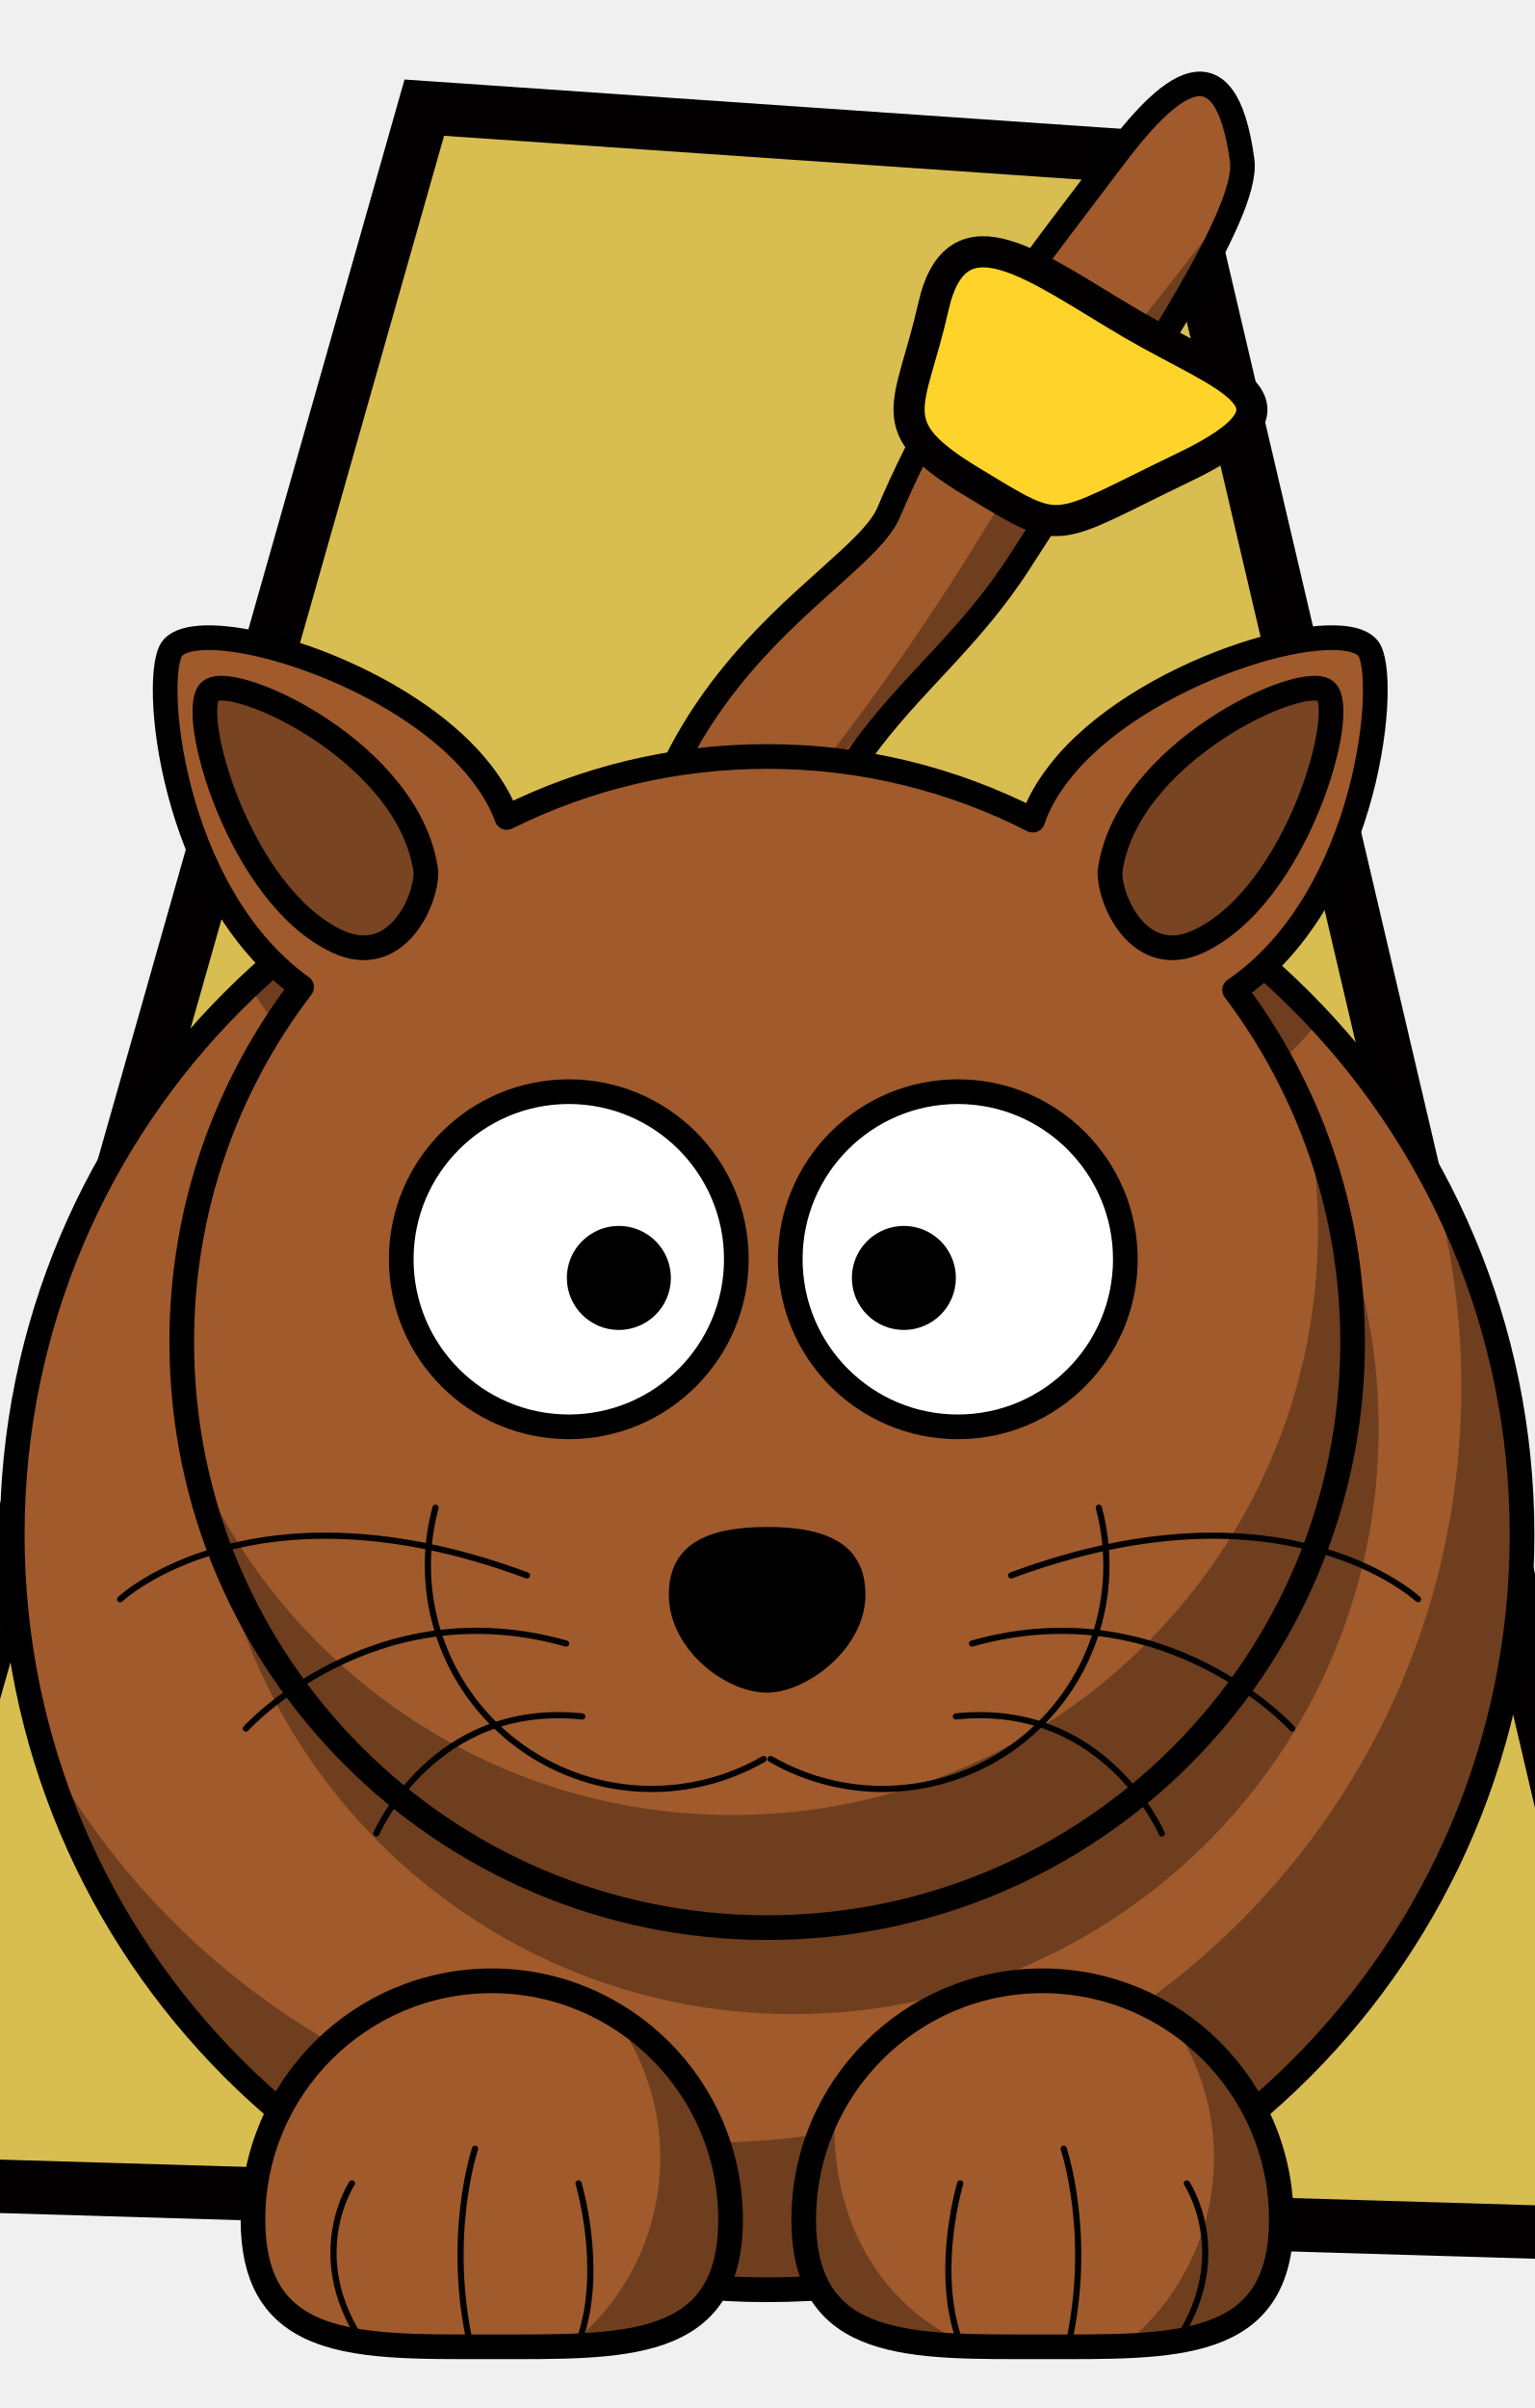
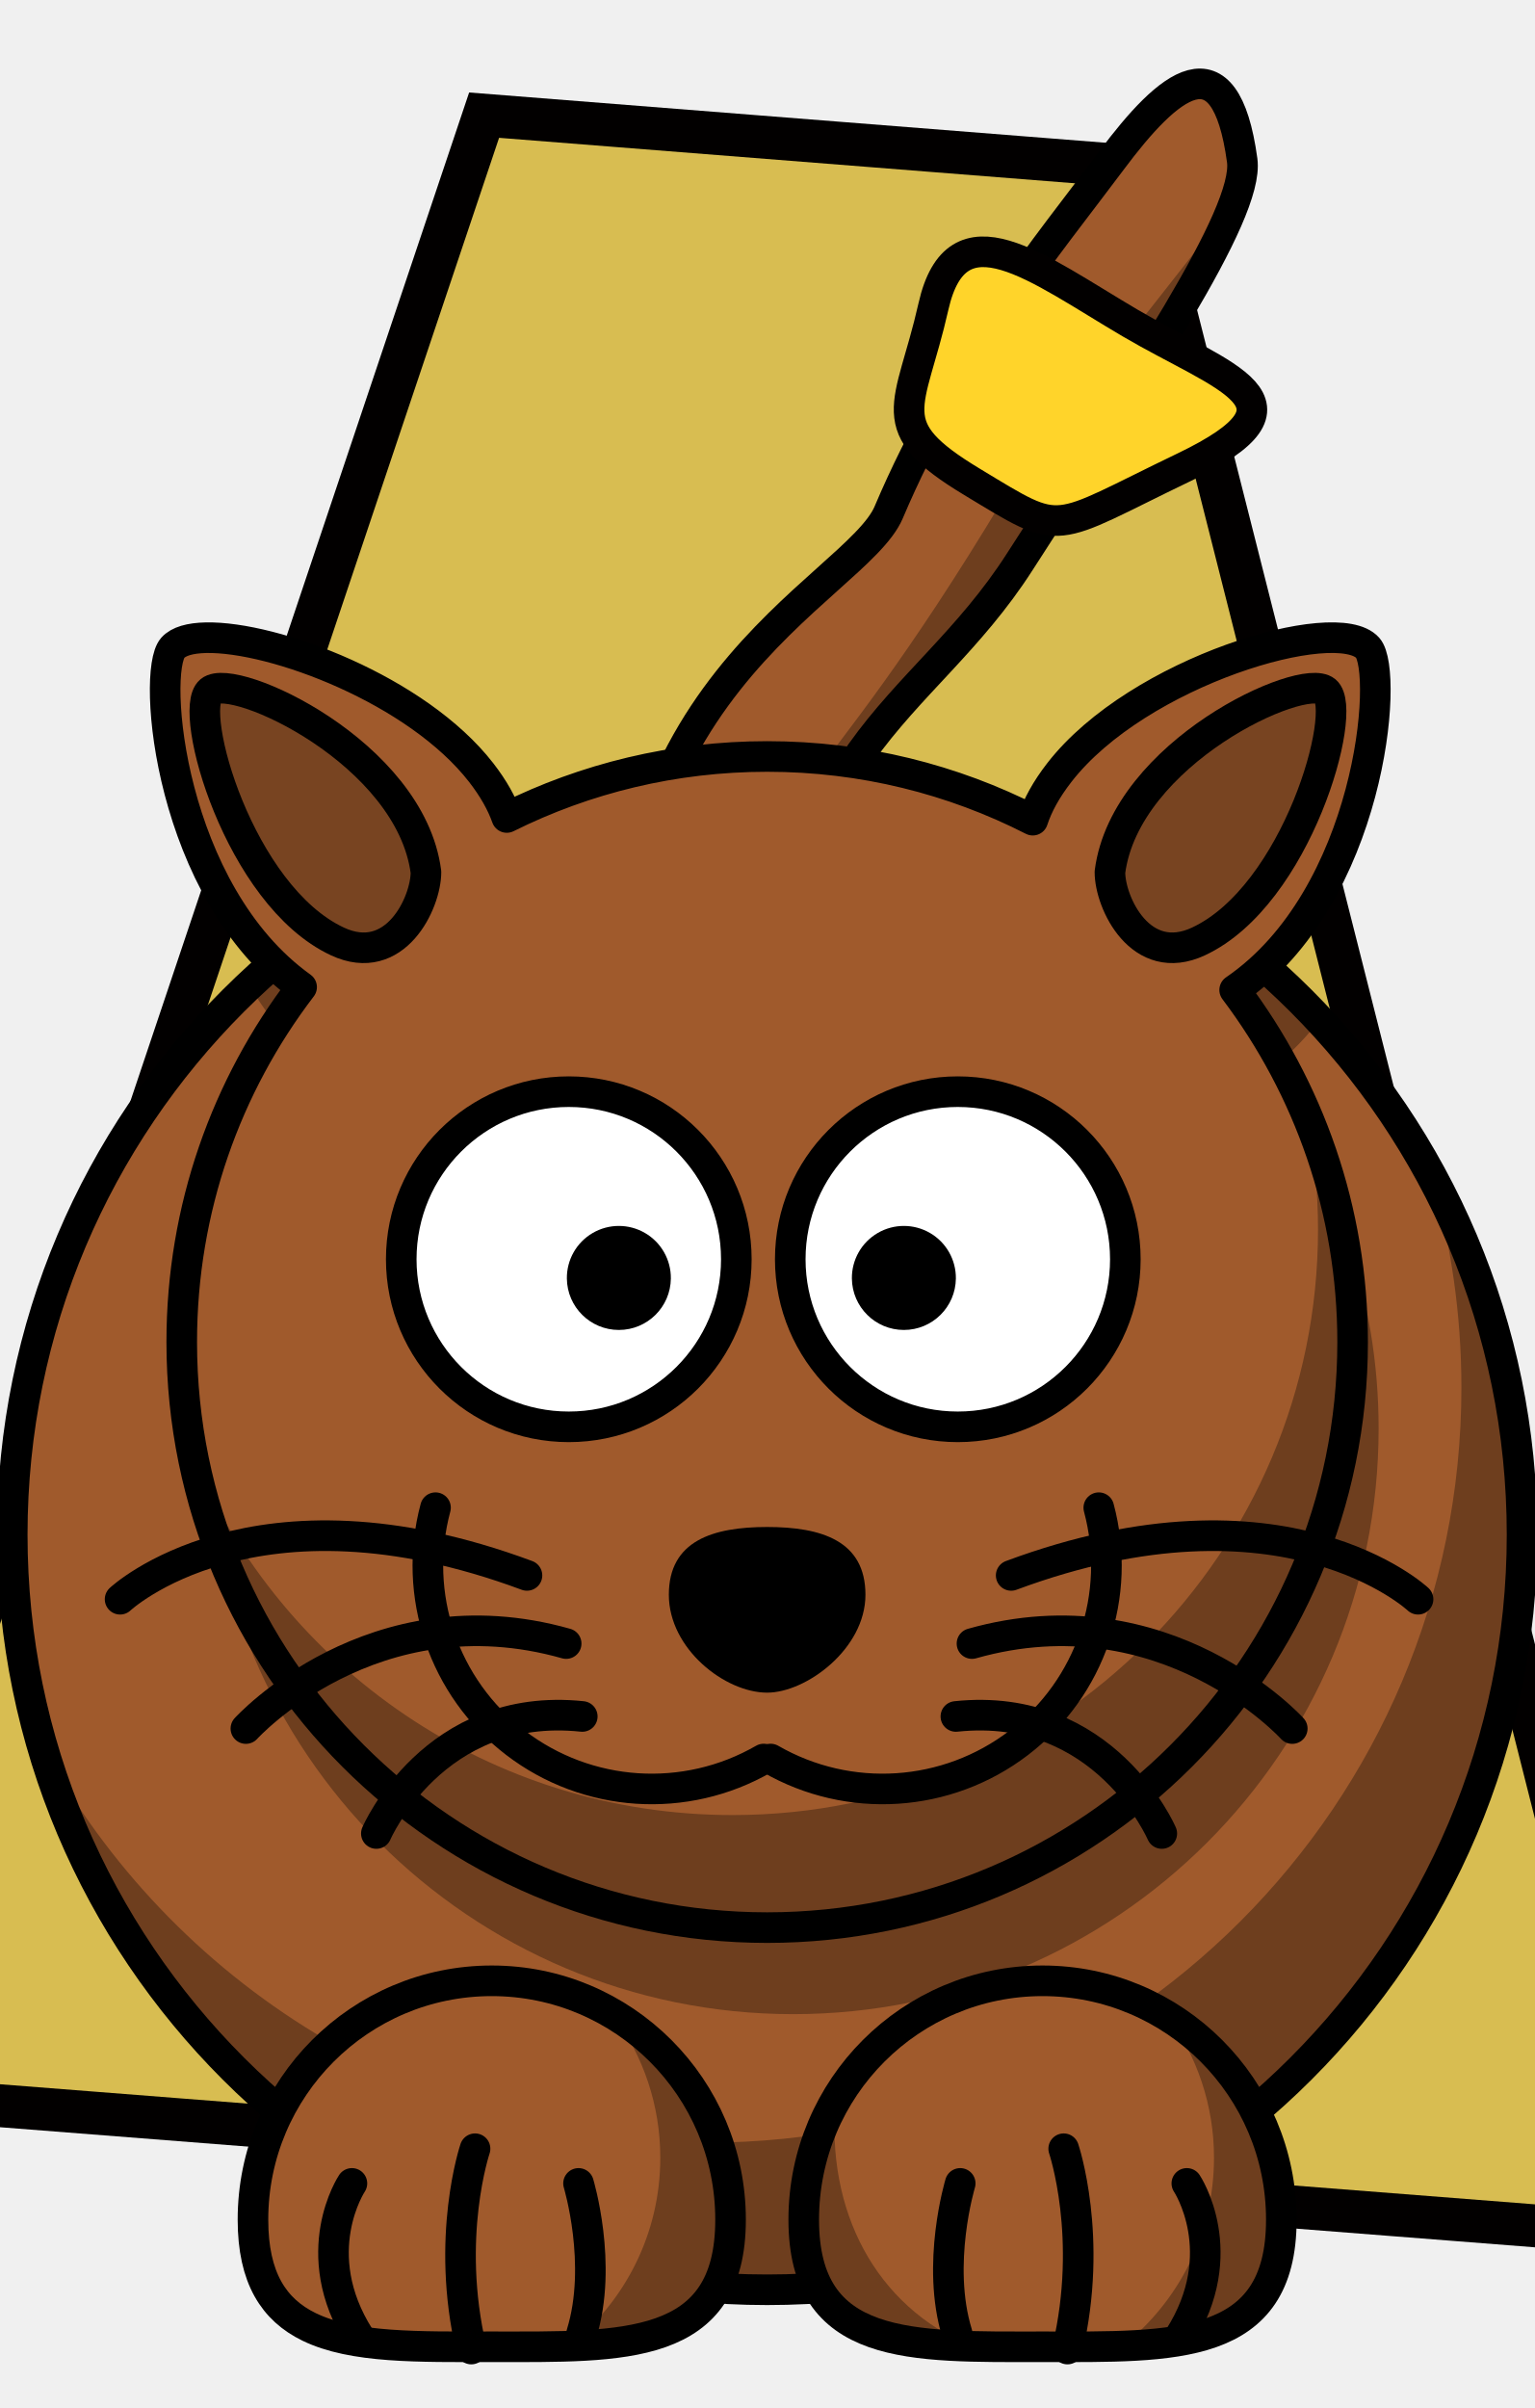
<svg xmlns="http://www.w3.org/2000/svg" version="1.0" width="250.772" height="393.489" id="svg2">
  <defs id="defs4" />
-   <path style="fill:#d8bd51;fill-opacity:1;stroke:#020000;stroke-width:8.73;stroke-miterlimit:4;stroke-opacity:1;stroke-dasharray:none" d="M 69.35,17.594 192.236,26.044 271.754,365.354 -26.919,356.463 z" id="rect4012" />
-   <g id="g3231" transform="translate(240.4695,-177.413)" style="stroke-width:1.008;stroke-miterlimit:4;stroke-dasharray:none">
-     <path d="m -136.625,354.303 c -9.443,-63.582 36.021,-80.434 41.41,-93.169 10.665,-25.2 26.361,-44.035 36.402,-57.485 9.316,-12.48 18.582,-20.454 21.372,-0.032 1.214,8.885 -17.211,35.763 -36.37,65.623 -16.342,25.469 -39.522,29.665 -39.522,83.804 1e-5,46.024 -22.033,1.259 -23.292,1.259 z" id="path3229-0" style="fill:#a05a2c;fill-opacity:1;fill-rule:evenodd;stroke:#000000;stroke-width:4.008;stroke-linecap:butt;stroke-linejoin:miter;stroke-miterlimit:4;stroke-opacity:1;stroke-dasharray:none" />
+   <path style="fill:#d8bd51;fill-opacity:1;stroke:#020000;stroke-width:7;stroke-miterlimit:4;stroke-opacity:1;stroke-dasharray:none" d="M 79.126,18.816 186.126,27.266 271.754,365.354 -29.363,341.798 z" id="rect4012" />
+   <g id="g3231" transform="translate(240.4695,-177.413)" style="stroke-width:5;stroke-miterlimit:4;stroke-dasharray:none">
+     <path d="m -136.625,354.303 c -9.443,-63.582 36.021,-80.434 41.41,-93.169 10.665,-25.2 26.361,-44.035 36.402,-57.485 9.316,-12.48 18.582,-20.454 21.372,-0.032 1.214,8.885 -17.211,35.763 -36.37,65.623 -16.342,25.469 -39.522,29.665 -39.522,83.804 1e-5,46.024 -22.033,1.259 -23.292,1.259 z" id="path3229-0" style="fill:#a05a2c;fill-opacity:1;fill-rule:evenodd;stroke:#000000;stroke-width:5;stroke-linecap:butt;stroke-linejoin:miter;stroke-miterlimit:4;stroke-opacity:1;stroke-dasharray:none" />
    <path d="m -39.955,211.84 c -17.269,22.425 -33.322,41.752 -36.472,47.001 -31.962,53.269 -39.429,46.402 -43.429,77.04 -2.42,18.54 -3.16,30.9 -7.562,28.719 6.792,9.204 11.301,14.087 15.062,-14.719 6.056,-46.38 -2.842,-36.296 10.628,-50.408 23.773,-24.907 68.516,-82.256 61.773,-87.634 z" id="path3334-4" style="fill:#000000;fill-opacity:0.314;fill-rule:evenodd;stroke:none" />
  </g>
-   <path style="fill:#a05a2c;fill-opacity:1;fill-rule:nonzero;stroke:#000000;stroke-width:4.032;stroke-linecap:round;stroke-linejoin:round;stroke-miterlimit:4;stroke-opacity:1;stroke-dasharray:none" id="path2383" d="m 248.772,250.783 a 123.386,123.386 0 1 1 -246.772,0 123.386,123.386 0 1 1 246.772,0 z" />
-   <g id="g3201" transform="translate(-879.596,381.6322)">
-     <path d="M 105.871,146.283 C 96.428,82.701 160.27,78.423 153.085,53.114 145.612,26.79 116.573,34.228 101.464,30.451 86.356,26.674 88.585,12.717 97.687,5.27 c 6.925,-5.666 63.548,-8.729 76.802,32.735 18.437,57.679 -45.326,52.88 -45.326,107.019 1e-5,46.024 -22.033,1.259 -23.292,1.259 z" id="path3229" style="fill:#a05a2c;fill-opacity:1;fill-rule:evenodd;stroke:#000000;stroke-width:4;stroke-linecap:butt;stroke-linejoin:miter;stroke-miterlimit:4;stroke-opacity:1;stroke-dasharray:none" />
-     <path d="m 159.08,15.535 c 3.32,4.186 6.042,9.138 7.906,14.969 18.437,57.679 -45.313,52.892 -45.312,107.031 1e-5,18.697 -3.66,22.4 -8.062,20.219 6.792,9.204 15.563,16.331 15.562,-12.719 -1e-5,-54.139 63.749,-49.352 45.312,-107.031 -3.13,-9.793 -8.664,-17.091 -15.406,-22.469 z m -68.156,6.406 c 1.117,3.776 4.393,6.966 10.531,8.5 10.768,2.692 28.618,-0.301 40.688,7.281 -10.616,-16.849 -34.839,-11.444 -48.188,-14.781 -1.112,-0.278 -2.103,-0.618 -3.031,-1 z" id="path3334" style="fill:#000000;fill-opacity:0.314;fill-rule:evenodd;stroke:none" />
-   </g>
+   <path style="fill:#a05a2c;fill-opacity:1;fill-rule:nonzero;stroke:#000000;stroke-width:5;stroke-linecap:round;stroke-linejoin:round;stroke-miterlimit:4;stroke-opacity:1;stroke-dasharray:none" id="path2383" d="m 248.772,250.783 a 123.386,123.386 0 1 1 -246.772,0 123.386,123.386 0 1 1 246.772,0 z" />
  <path style="fill:#000000;fill-opacity:0.314;fill-rule:nonzero;stroke:none" id="path3306" d="m 79.236,136.347 c -14.361,5.803 -27.382,14.23 -38.469,24.688 3.242,5.518 7.449,10.589 12.781,14.406 -12.298,16.098 -19.594,36.193 -19.594,58 -10e-6,52.819 42.868,95.688 95.688,95.688 52.819,1e-5 95.687,-42.868 95.688,-95.688 -1e-5,-21.6 -7.194,-41.511 -19.281,-57.531 3.723,-2.547 6.888,-5.693 9.594,-9.188 -10.566,-11.339 -23.219,-20.706 -37.375,-27.438 -0.304,0.361 -0.59,0.726 -0.875,1.094 -2.157,2.779 -3.554,5.361 -4.344,7.781 -13.035,-6.655 -27.776,-10.406 -43.406,-10.406 -15.285,1e-5 -29.742,3.586 -42.562,9.969 -0.813,-2.293 -2.162,-4.734 -4.188,-7.344 -1.084,-1.396 -2.323,-2.74 -3.656,-4.031 z" />
-   <path style="fill:#a05a2c;fill-opacity:1;fill-rule:nonzero;stroke:#000000;stroke-width:4.032;stroke-linecap:round;stroke-linejoin:round;stroke-miterlimit:4;stroke-opacity:1;stroke-dasharray:none" id="path2385" d="m 33.642,104.208 c -2.565,0.057 -4.46,0.587 -5.406,1.656 -3.487,3.939 -0.59,39.934 21.062,55.438 -12.298,16.098 -19.594,36.193 -19.594,58 0,52.819 42.868,95.688 95.688,95.688 52.819,0 95.687,-42.868 95.688,-95.688 0,-21.6 -7.194,-41.511 -19.281,-57.531 22.265,-15.232 25.273,-51.927 21.75,-55.906 -5.047,-5.701 -37.514,3.767 -50.406,20.375 -2.157,2.779 -3.554,5.361 -4.344,7.781 -13.035,-6.655 -27.776,-10.406 -43.406,-10.406 -15.285,0 -29.742,3.586 -42.562,9.969 -0.813,-2.293 -2.162,-4.734 -4.188,-7.344 -10.475,-13.494 -33.886,-22.278 -45,-22.031 z" />
+   <path style="fill:#a05a2c;fill-opacity:1;fill-rule:nonzero;stroke:#000000;stroke-width:5;stroke-linecap:round;stroke-linejoin:round;stroke-miterlimit:4;stroke-opacity:1;stroke-dasharray:none" id="path2385" d="m 33.642,104.208 c -2.565,0.057 -4.46,0.587 -5.406,1.656 -3.487,3.939 -0.59,39.934 21.062,55.438 -12.298,16.098 -19.594,36.193 -19.594,58 0,52.819 42.868,95.688 95.688,95.688 52.819,0 95.687,-42.868 95.688,-95.688 0,-21.6 -7.194,-41.511 -19.281,-57.531 22.265,-15.232 25.273,-51.927 21.75,-55.906 -5.047,-5.701 -37.514,3.767 -50.406,20.375 -2.157,2.779 -3.554,5.361 -4.344,7.781 -13.035,-6.655 -27.776,-10.406 -43.406,-10.406 -15.285,0 -29.742,3.586 -42.562,9.969 -0.813,-2.293 -2.162,-4.734 -4.188,-7.344 -10.475,-13.494 -33.886,-22.278 -45,-22.031 z" />
  <path style="fill:#000000;fill-opacity:0.314;fill-rule:nonzero;stroke:none" id="path3293" d="m 213.58,182.222 c 1.203,6.045 1.844,12.289 1.844,18.688 -1e-5,52.819 -42.868,95.688 -95.688,95.688 -39.615,0 -73.624,-24.098 -88.156,-58.438 8.771,43.79 47.453,76.844 93.812,76.844 52.819,-3e-5 95.687,-42.868 95.688,-95.688 0,-13.154 -2.684,-25.69 -7.5,-37.094 z" />
-   <path style="fill:#ffffff;fill-opacity:1;fill-rule:nonzero;stroke:#000000;stroke-width:4.032;stroke-linecap:round;stroke-linejoin:round;stroke-miterlimit:4;stroke-opacity:1;stroke-dasharray:none" id="path2387" d="m 120.35,205.773 a 27.384,27.384 0 1 1 -54.768,0 27.384,27.384 0 1 1 54.768,0 z" />
-   <path style="fill:#ffffff;fill-opacity:1;fill-rule:nonzero;stroke:#000000;stroke-width:4.032;stroke-linecap:round;stroke-linejoin:round;stroke-miterlimit:4;stroke-opacity:1;stroke-dasharray:none" id="path2391" d="m 183.932,205.773 a 27.384,27.384 0 0 1 -54.768,0 27.384,27.384 0 1 1 54.768,0 z" />
+   <path style="fill:#ffffff;fill-opacity:1;fill-rule:nonzero;stroke:#000000;stroke-width:5;stroke-linecap:round;stroke-linejoin:round;stroke-miterlimit:4;stroke-opacity:1;stroke-dasharray:none" id="path2387" d="m 120.35,205.773 a 27.384,27.384 0 1 1 -54.768,0 27.384,27.384 0 1 1 54.768,0 z" />
+   <path style="fill:#ffffff;fill-opacity:1;fill-rule:nonzero;stroke:#000000;stroke-width:5;stroke-linecap:round;stroke-linejoin:round;stroke-miterlimit:4;stroke-opacity:1;stroke-dasharray:none" id="path2391" d="m 183.932,205.773 a 27.384,27.384 0 0 1 -54.768,0 27.384,27.384 0 1 1 54.768,0 z" />
  <path style="fill:#000000;fill-opacity:1;fill-rule:nonzero;stroke:none" id="path2393" d="m 109.648,208.92 a 8.499,8.499 0 0 1 -16.997,0 8.499,8.499 0 1 1 16.997,0 z" />
  <path style="fill:#000000;fill-opacity:1;fill-rule:nonzero;stroke:none" id="path2395" d="m 156.233,208.92 a 8.499,8.499 0 0 1 -16.997,0 8.499,8.499 0 1 1 16.997,0 z" />
  <path style="fill:#000000;fill-opacity:1;fill-rule:nonzero;stroke:none" id="path2397" d="m 141.453,260.598 c 0,8.83 -9.67,15.996 -16.067,15.996 -6.891,0 -16.067,-7.166 -16.067,-15.996 0,-8.83 7.198,-11.074 16.067,-11.074 8.869,0 16.067,2.244 16.067,11.074 z" />
-   <g id="g3178" transform="translate(-202.5983,-242.5637)" style="stroke-width:1.008;stroke-miterlimit:4;stroke-dasharray:none">
-     <path style="fill:none;stroke:#000000;stroke-width:1.076;stroke-linecap:round;stroke-linejoin:round;stroke-miterlimit:4;stroke-opacity:1;stroke-dasharray:none" id="path2400" transform="matrix(0.937483,0,0,0.9354839,13.9934,33.33157)" d="M 392.751,487.022 A 39.03,39.03 0 0 1 335.535,530.925" />
-     <path style="fill:none;stroke:#000000;stroke-width:1.076;stroke-linecap:round;stroke-linejoin:round;stroke-miterlimit:4;stroke-opacity:1;stroke-dasharray:none" id="path3176" transform="matrix(-0.937483,0,0,0.9354839,641.9756,33.33157)" d="M 392.751,487.022 A 39.03,39.03 0 0 1 335.535,530.925" />
+   <g id="g3178" transform="translate(-202.5983,-242.5637)" style="stroke-width:5;stroke-miterlimit:4;stroke-dasharray:none">
+     <path style="fill:none;stroke:#000000;stroke-width:5.339;stroke-linecap:round;stroke-linejoin:round;stroke-miterlimit:4;stroke-opacity:1;stroke-dasharray:none" id="path2400" transform="matrix(0.937483,0,0,0.9354839,13.9934,33.33157)" d="M 392.751,487.022 A 39.03,39.03 0 0 1 335.535,530.925" />
+     <path style="fill:none;stroke:#000000;stroke-width:5.339;stroke-linecap:round;stroke-linejoin:round;stroke-miterlimit:4;stroke-opacity:1;stroke-dasharray:none" id="path3176" transform="matrix(-0.937483,0,0,0.9354839,641.9756,33.33157)" d="M 392.751,487.022 A 39.03,39.03 0 0 1 335.535,530.925" />
  </g>
  <path style="fill:#000000;fill-opacity:0.314;fill-rule:nonzero;stroke:none" id="path3339" d="m 233.955,192.16 c 3.202,10.975 4.906,22.589 4.906,34.594 10e-6,68.109 -55.266,123.375 -123.375,123.375 -46.825,0 -87.598,-26.132 -108.5,-64.594 15.023,51.2 62.367,88.625 118.406,88.625 68.109,0 123.375,-55.266 123.375,-123.375 0,-21.21 -5.373,-41.186 -14.812,-58.625 z" />
-   <g id="g3188" transform="translate(-200.0764,-248.2294)" style="stroke-width:1;stroke-miterlimit:4;stroke-dasharray:none">
-     <path style="fill:none;stroke:#000000;stroke-width:1;stroke-linecap:round;stroke-linejoin:miter;stroke-miterlimit:4;stroke-opacity:1;stroke-dasharray:none" id="path3182" d="m 365.347,505.667 c 44.674,-16.608 66.504,3.893 66.504,3.893" />
-     <path style="fill:none;stroke:#000000;stroke-width:1;stroke-linecap:round;stroke-linejoin:miter;stroke-miterlimit:4;stroke-opacity:1;stroke-dasharray:none" id="path3184" d="m 358.94,516.803 c 31.633,-8.958 52.351,13.887 52.351,13.887" />
-     <path style="fill:none;stroke:#000000;stroke-width:1;stroke-linecap:round;stroke-linejoin:miter;stroke-miterlimit:4;stroke-opacity:1;stroke-dasharray:none" id="path3186" d="m 356.309,528.714 c 24.338,-2.576 33.657,19.126 33.657,19.126" />
+   <g id="g3188" transform="translate(-200.0764,-248.2294)" style="stroke-width:5;stroke-miterlimit:4;stroke-dasharray:none">
+     <path style="fill:none;stroke:#000000;stroke-width:5;stroke-linecap:round;stroke-linejoin:miter;stroke-miterlimit:4;stroke-opacity:1;stroke-dasharray:none" id="path3182" d="m 365.347,505.667 c 44.674,-16.608 66.504,3.893 66.504,3.893" />
+     <path style="fill:none;stroke:#000000;stroke-width:5;stroke-linecap:round;stroke-linejoin:miter;stroke-miterlimit:4;stroke-opacity:1;stroke-dasharray:none" id="path3184" d="m 358.94,516.803 c 31.633,-8.958 52.351,13.887 52.351,13.887" />
+     <path style="fill:none;stroke:#000000;stroke-width:5;stroke-linecap:round;stroke-linejoin:miter;stroke-miterlimit:4;stroke-opacity:1;stroke-dasharray:none" id="path3186" d="m 356.309,528.714 c 24.338,-2.576 33.657,19.126 33.657,19.126" />
  </g>
-   <g id="g3193" transform="matrix(-1,0,0,1,451.4784,-248.2294)" style="stroke-width:1.008;stroke-miterlimit:4;stroke-dasharray:none">
-     <path style="fill:none;stroke:#000000;stroke-width:1.008;stroke-linecap:round;stroke-linejoin:miter;stroke-miterlimit:4;stroke-opacity:1;stroke-dasharray:none" id="path3195" d="m 365.347,505.667 c 44.674,-16.608 66.504,3.893 66.504,3.893" />
-     <path style="fill:none;stroke:#000000;stroke-width:1.008;stroke-linecap:round;stroke-linejoin:miter;stroke-miterlimit:4;stroke-opacity:1;stroke-dasharray:none" id="path3197" d="m 358.94,516.803 c 31.633,-8.958 52.351,13.887 52.351,13.887" />
-     <path style="fill:none;stroke:#000000;stroke-width:1.008;stroke-linecap:round;stroke-linejoin:miter;stroke-miterlimit:4;stroke-opacity:1;stroke-dasharray:none" id="path3199" d="m 356.309,528.714 c 24.338,-2.576 33.657,19.126 33.657,19.126" />
+   <g id="g3193" transform="matrix(-1,0,0,1,451.4784,-248.2294)" style="stroke-width:5;stroke-miterlimit:4;stroke-dasharray:none">
+     <path style="fill:none;stroke:#000000;stroke-width:5;stroke-linecap:round;stroke-linejoin:miter;stroke-miterlimit:4;stroke-opacity:1;stroke-dasharray:none" id="path3195" d="m 365.347,505.667 c 44.674,-16.608 66.504,3.893 66.504,3.893" />
+     <path style="fill:none;stroke:#000000;stroke-width:5;stroke-linecap:round;stroke-linejoin:miter;stroke-miterlimit:4;stroke-opacity:1;stroke-dasharray:none" id="path3197" d="m 358.94,516.803 c 31.633,-8.958 52.351,13.887 52.351,13.887" />
+     <path style="fill:none;stroke:#000000;stroke-width:5;stroke-linecap:round;stroke-linejoin:miter;stroke-miterlimit:4;stroke-opacity:1;stroke-dasharray:none" id="path3199" d="m 356.309,528.714 c 24.338,-2.576 33.657,19.126 33.657,19.126" />
  </g>
-   <path style="fill:#784421;fill-opacity:1;fill-rule:evenodd;stroke:#000000;stroke-width:4.032;stroke-linecap:butt;stroke-linejoin:round;stroke-miterlimit:4;stroke-opacity:1;stroke-dasharray:none" id="path3231" d="m 181.414,142.506 c 2.518,-19.515 31.476,-32.735 35.253,-29.588 3.777,3.148 -4.669,33.403 -20.774,40.919 -9.443,4.407 -14.479,-6.295 -14.479,-11.331 z" />
-   <path style="fill:#784421;fill-opacity:1;fill-rule:evenodd;stroke:#000000;stroke-width:4.032;stroke-linecap:butt;stroke-linejoin:round;stroke-miterlimit:4;stroke-opacity:1;stroke-dasharray:none" id="path3233" d="m 69.622,142.506 c -2.518,-19.515 -31.476,-32.735 -35.253,-29.588 -3.777,3.148 4.669,33.403 20.774,40.919 9.443,4.407 14.479,-6.295 14.479,-11.331 z" />
-   <g id="g3035" transform="translate(0,-8)">
-     <path d="m 119.406,370.712 c 0,21.545 -17.486,20.774 -39.03,20.774 -11.98,0 -22.705,0.238 -29.866,-3.254 -5.718,-2.788 -9.164,-7.955 -9.164,-17.52 0,-21.545 17.486,-39.03 39.03,-39.03 21.545,0 39.03,17.486 39.03,39.03 z" id="path3238" style="fill:#a05a2c;fill-opacity:1;fill-rule:nonzero;stroke:#000000;stroke-width:4.032;stroke-linecap:round;stroke-linejoin:round;stroke-miterlimit:4;stroke-opacity:1;stroke-dasharray:none" />
+   <path style="fill:#784421;fill-opacity:1;fill-rule:evenodd;stroke:#000000;stroke-width:5;stroke-linecap:butt;stroke-linejoin:round;stroke-miterlimit:4;stroke-opacity:1;stroke-dasharray:none" id="path3231" d="m 181.414,142.506 c 2.518,-19.515 31.476,-32.735 35.253,-29.588 3.777,3.148 -4.669,33.403 -20.774,40.919 -9.443,4.407 -14.479,-6.295 -14.479,-11.331 z" />
+   <path style="fill:#784421;fill-opacity:1;fill-rule:evenodd;stroke:#000000;stroke-width:5;stroke-linecap:butt;stroke-linejoin:round;stroke-miterlimit:4;stroke-opacity:1;stroke-dasharray:none" id="path3233" d="m 69.622,142.506 c -2.518,-19.515 -31.476,-32.735 -35.253,-29.588 -3.777,3.148 4.669,33.403 20.774,40.919 9.443,4.407 14.479,-6.295 14.479,-11.331 z" />
+   <g id="g3035" transform="translate(0,-8)" style="stroke-width:5;stroke-miterlimit:4;stroke-dasharray:none">
+     <path d="m 119.406,370.712 c 0,21.545 -17.486,20.774 -39.03,20.774 -11.98,0 -22.705,0.238 -29.866,-3.254 -5.718,-2.788 -9.164,-7.955 -9.164,-17.52 0,-21.545 17.486,-39.03 39.03,-39.03 21.545,0 39.03,17.486 39.03,39.03 z" id="path3238" style="fill:#a05a2c;fill-opacity:1;fill-rule:nonzero;stroke:#000000;stroke-width:5;stroke-linecap:round;stroke-linejoin:round;stroke-miterlimit:4;stroke-opacity:1;stroke-dasharray:none" />
    <path d="m 100.392,337.504 c 4.723,6.48 7.531,14.467 7.531,23.094 1e-5,12.466 -5.835,23.559 -14.906,30.75 15.081,-0.573 25.906,-3.694 25.906,-20.625 0,-14.032 -7.407,-26.34 -18.531,-33.219 z" id="path3332" style="fill:#000000;fill-opacity:0.314;fill-rule:nonzero;stroke:none" />
-     <g style="stroke-width:1.008;stroke-miterlimit:4;stroke-dasharray:none" transform="matrix(-1,0,0,1,452.3994,-239.3554)" id="g2469">
-       <path d="m 357.342,628.694 c -3.503,-11.331 0.5,-24.551 0.5,-24.551" id="path2471" style="fill:none;stroke:#000000;stroke-width:1.008;stroke-linecap:round;stroke-linejoin:miter;stroke-miterlimit:4;stroke-opacity:1;stroke-dasharray:none" />
-       <path d="m 375.367,631.212 c 4.293,-18.256 -0.613,-32.735 -0.613,-32.735" id="path2473" style="fill:none;stroke:#000000;stroke-width:1.008;stroke-linecap:round;stroke-linejoin:miter;stroke-miterlimit:4;stroke-opacity:1;stroke-dasharray:none" />
-       <path d="m 393.621,629.324 c 8.813,-13.849 1.259,-25.181 1.259,-25.181" id="path2475" style="fill:none;stroke:#000000;stroke-width:1.008;stroke-linecap:round;stroke-linejoin:miter;stroke-miterlimit:4;stroke-opacity:1;stroke-dasharray:none" />
+     <g style="stroke-width:5;stroke-miterlimit:4;stroke-dasharray:none" transform="matrix(-1,0,0,1,452.3994,-239.3554)" id="g2469">
+       <path d="m 357.342,628.694 c -3.503,-11.331 0.5,-24.551 0.5,-24.551" id="path2471" style="fill:none;stroke:#000000;stroke-width:5;stroke-linecap:round;stroke-linejoin:miter;stroke-miterlimit:4;stroke-opacity:1;stroke-dasharray:none" />
+       <path d="m 375.367,631.212 c 4.293,-18.256 -0.613,-32.735 -0.613,-32.735" id="path2473" style="fill:none;stroke:#000000;stroke-width:5;stroke-linecap:round;stroke-linejoin:miter;stroke-miterlimit:4;stroke-opacity:1;stroke-dasharray:none" />
+       <path d="m 393.621,629.324 c 8.813,-13.849 1.259,-25.181 1.259,-25.181" id="path2475" style="fill:none;stroke:#000000;stroke-width:5;stroke-linecap:round;stroke-linejoin:miter;stroke-miterlimit:4;stroke-opacity:1;stroke-dasharray:none" />
    </g>
  </g>
-   <g id="g3026" transform="translate(0,-8)">
-     <path d="m 209.427,370.712 c 0,21.545 -17.486,20.774 -39.03,20.774 -21.545,0 -39.03,0.771 -39.03,-20.774 0,-21.545 17.486,-39.03 39.03,-39.03 21.545,0 39.03,17.486 39.03,39.03 z" id="path3235" style="fill:#a05a2c;fill-opacity:1;fill-rule:nonzero;stroke:#000000;stroke-width:4.032;stroke-linecap:round;stroke-linejoin:round;stroke-miterlimit:4;stroke-opacity:1;stroke-dasharray:none" />
+   <g id="g3026" transform="translate(0,-8)" style="stroke-width:5;stroke-miterlimit:4;stroke-dasharray:none">
+     <path d="m 209.427,370.712 c 0,21.545 -17.486,20.774 -39.03,20.774 -21.545,0 -39.03,0.771 -39.03,-20.774 0,-21.545 17.486,-39.03 39.03,-39.03 21.545,0 39.03,17.486 39.03,39.03 z" id="path3235" style="fill:#a05a2c;fill-opacity:1;fill-rule:nonzero;stroke:#000000;stroke-width:5;stroke-linecap:round;stroke-linejoin:round;stroke-miterlimit:4;stroke-opacity:1;stroke-dasharray:none" />
    <path d="m 190.892,337.504 c 4.723,6.48 7.531,14.467 7.531,23.094 10e-6,12.466 -5.835,23.559 -14.906,30.75 15.081,-0.573 25.906,-3.694 25.906,-20.625 0,-14.032 -7.407,-26.34 -18.531,-33.219 z" id="path3327" style="fill:#000000;fill-opacity:0.314;fill-rule:nonzero;stroke:none" />
    <path d="m 136.58,351.222 c -3.313,5.735 -5.219,12.406 -5.219,19.5 0,17.505 11.553,20.263 27.438,20.688 -15.78,-6.578 -23.805,-22.208 -22.219,-40.188 z" id="path3349" style="fill:#000000;fill-opacity:0.314;fill-rule:nonzero;stroke:none" />
-     <g style="stroke-width:1.008;stroke-miterlimit:4;stroke-dasharray:none" transform="translate(-200.8994,-239.3554)" id="g2508">
-       <path d="m 357.342,628.694 c -3.503,-11.331 0.5,-24.551 0.5,-24.551" id="path2510" style="fill:none;stroke:#000000;stroke-width:1.008;stroke-linecap:round;stroke-linejoin:miter;stroke-miterlimit:4;stroke-opacity:1;stroke-dasharray:none" />
-       <path d="m 375.367,631.212 c 4.293,-18.256 -0.613,-32.735 -0.613,-32.735" id="path2512" style="fill:none;stroke:#000000;stroke-width:1.008;stroke-linecap:round;stroke-linejoin:miter;stroke-miterlimit:4;stroke-opacity:1;stroke-dasharray:none" />
-       <path d="m 393.621,629.324 c 8.813,-13.849 1.259,-25.181 1.259,-25.181" id="path2514" style="fill:none;stroke:#000000;stroke-width:1.008;stroke-linecap:round;stroke-linejoin:miter;stroke-miterlimit:4;stroke-opacity:1;stroke-dasharray:none" />
+     <g style="stroke-width:5;stroke-miterlimit:4;stroke-dasharray:none" transform="translate(-200.8994,-239.3554)" id="g2508">
+       <path d="m 357.342,628.694 c -3.503,-11.331 0.5,-24.551 0.5,-24.551" id="path2510" style="fill:none;stroke:#000000;stroke-width:5;stroke-linecap:round;stroke-linejoin:miter;stroke-miterlimit:4;stroke-opacity:1;stroke-dasharray:none" />
+       <path d="m 375.367,631.212 c 4.293,-18.256 -0.613,-32.735 -0.613,-32.735" id="path2512" style="fill:none;stroke:#000000;stroke-width:5;stroke-linecap:round;stroke-linejoin:miter;stroke-miterlimit:4;stroke-opacity:1;stroke-dasharray:none" />
+       <path d="m 393.621,629.324 c 8.813,-13.849 1.259,-25.181 1.259,-25.181" id="path2514" style="fill:none;stroke:#000000;stroke-width:5;stroke-linecap:round;stroke-linejoin:miter;stroke-miterlimit:4;stroke-opacity:1;stroke-dasharray:none" />
    </g>
  </g>
-   <path style="fill:#ffd42a;stroke:#020000;stroke-width:5.084;stroke-miterlimit:4;stroke-opacity:1;stroke-dasharray:none" d="m 184.759,52.809 c 15.39,9.049 31.032,12.846 8.777,23.544 -22.254,10.698 -19.404,11.595 -34.638,2.403 -15.233,-9.192 -10.14,-11.814 -6.33,-28.67 3.81,-16.856 16.801,-6.326 32.191,2.723 z" id="path3239" />
-   <rect style="fill:#ffd42a;stroke:#020000;stroke-width:5.044;stroke-miterlimit:4;stroke-opacity:1;stroke-dasharray:none" id="rect4010" width="19.805" height="11.883" x="-788.245" y="-220.47" />
+   <path style="fill:#ffd42a;stroke:#020000;stroke-width:5;stroke-miterlimit:4;stroke-opacity:1;stroke-dasharray:none" d="m 184.759,52.809 c 15.39,9.049 31.032,12.846 8.777,23.544 -22.254,10.698 -19.404,11.595 -34.638,2.403 -15.233,-9.192 -10.14,-11.814 -6.33,-28.67 3.81,-16.856 16.801,-6.326 32.191,2.723 z" id="path3239" />
</svg>
